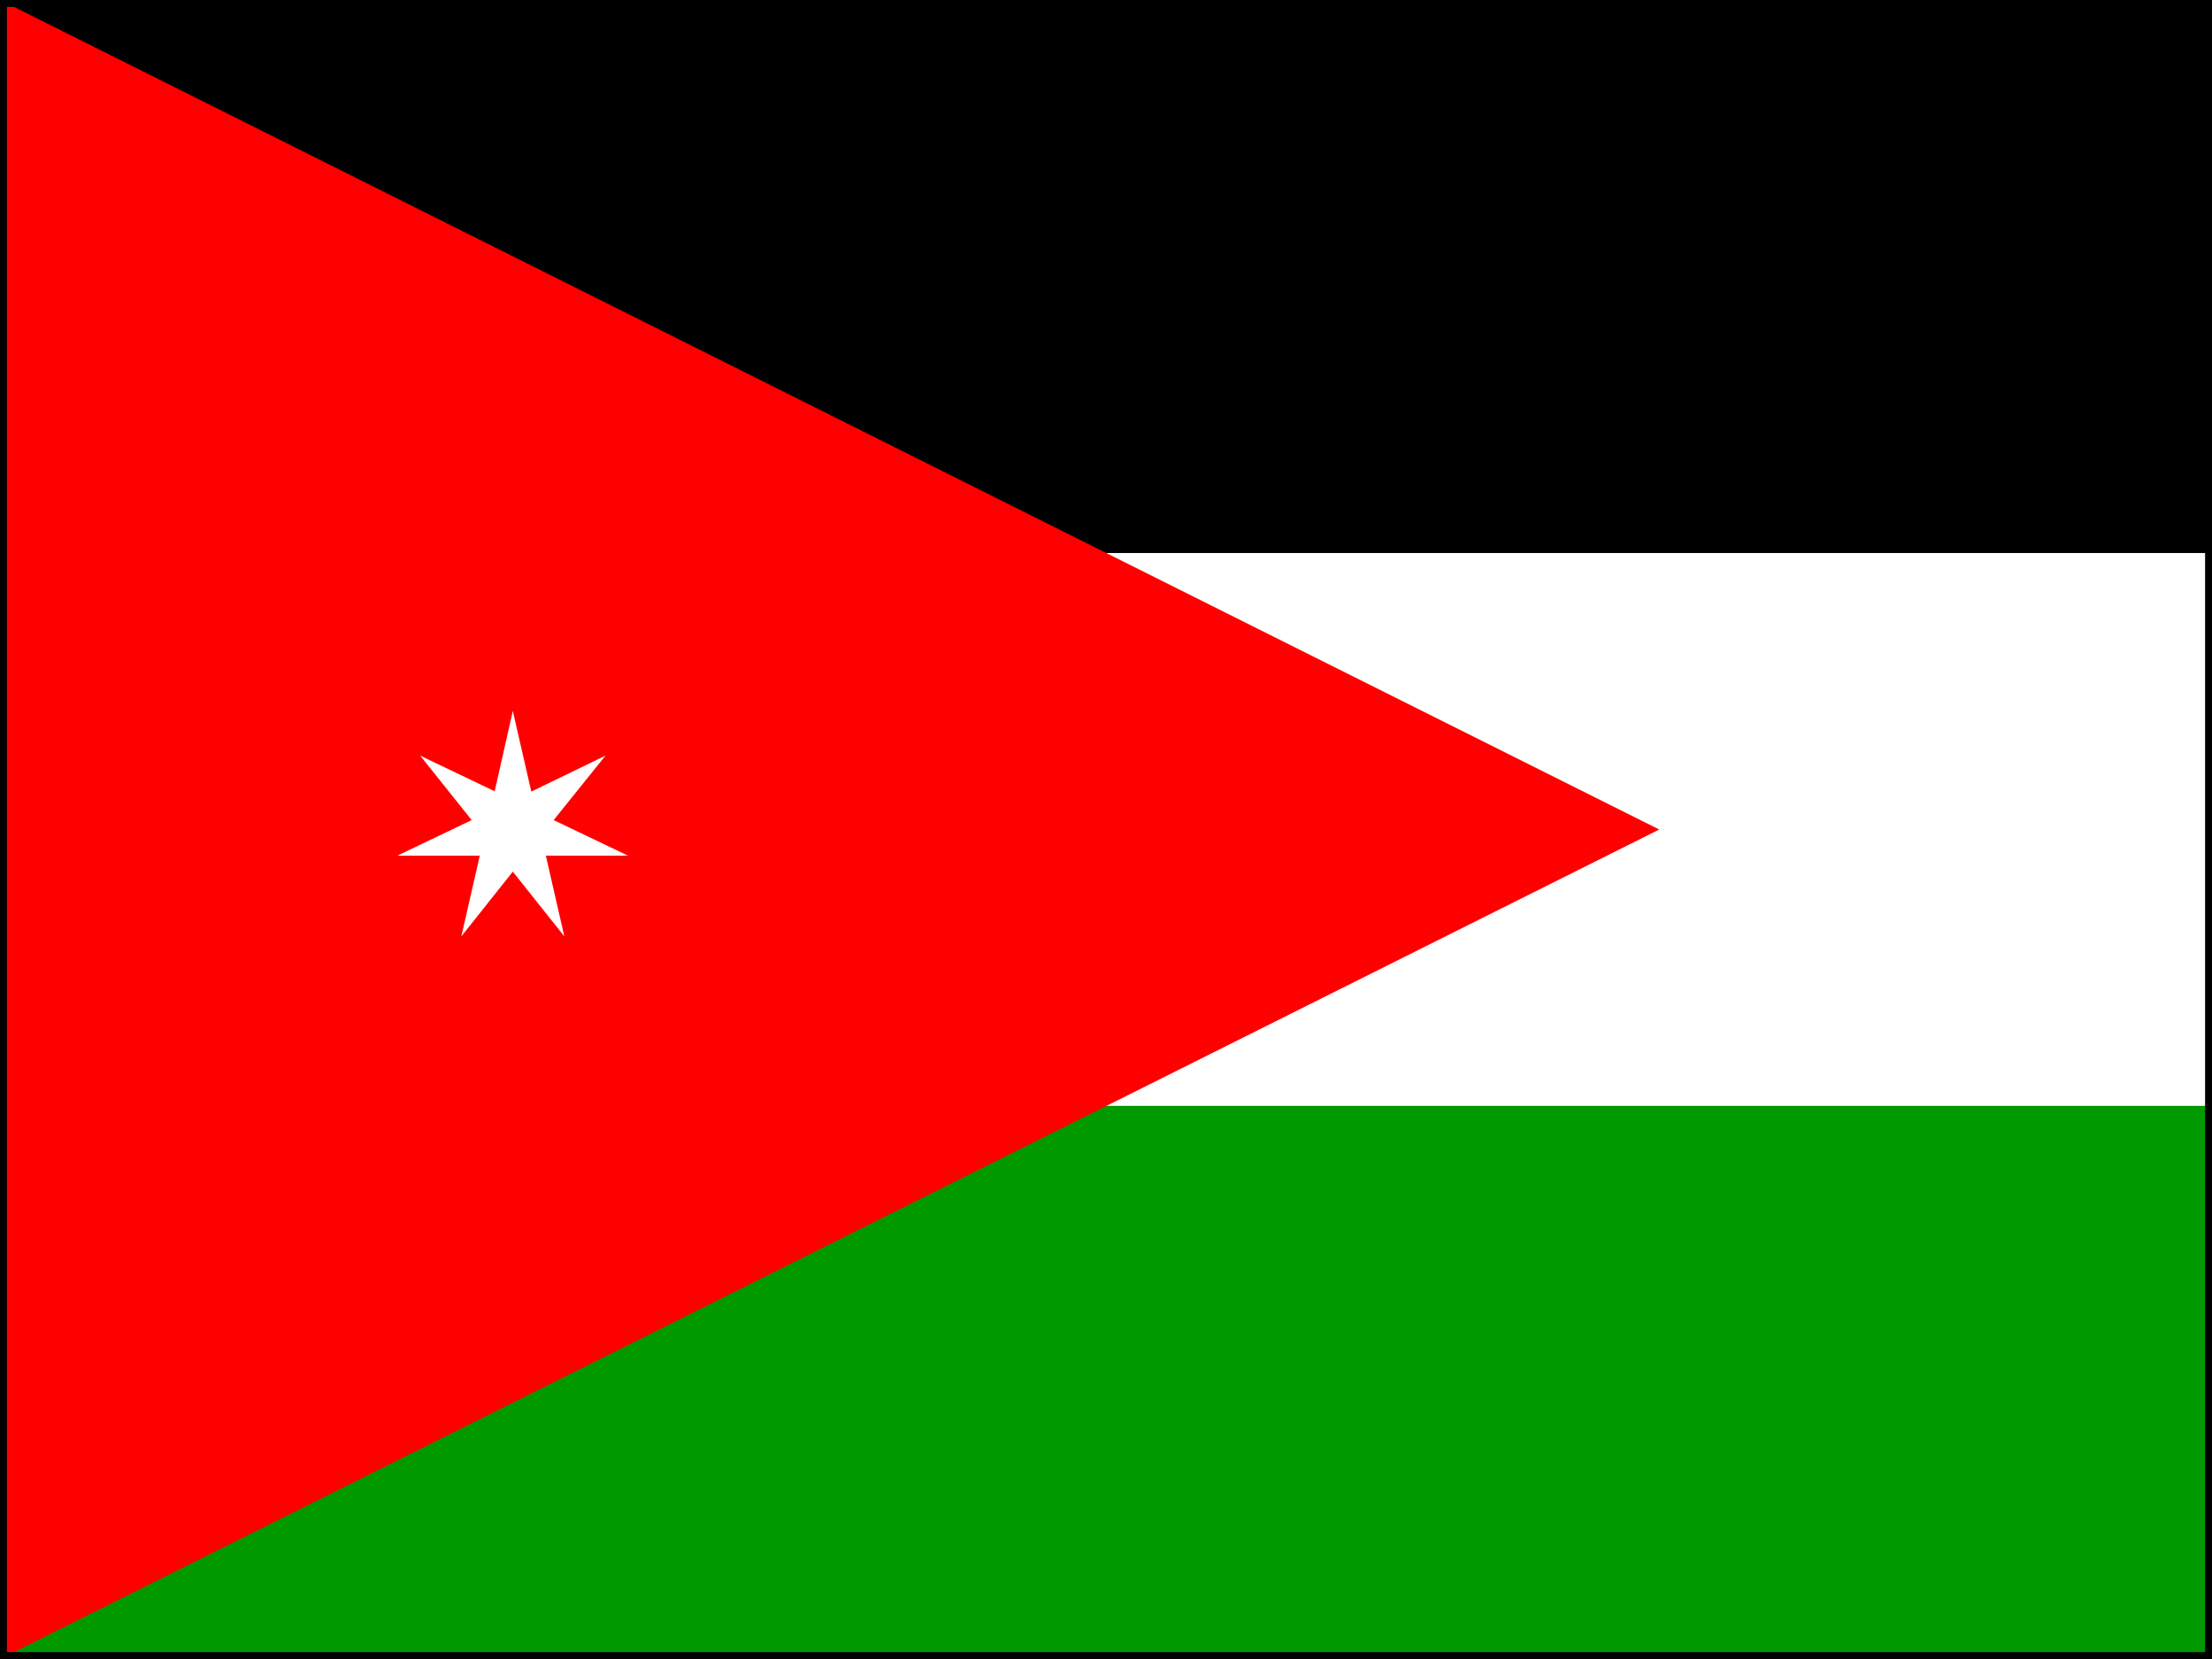
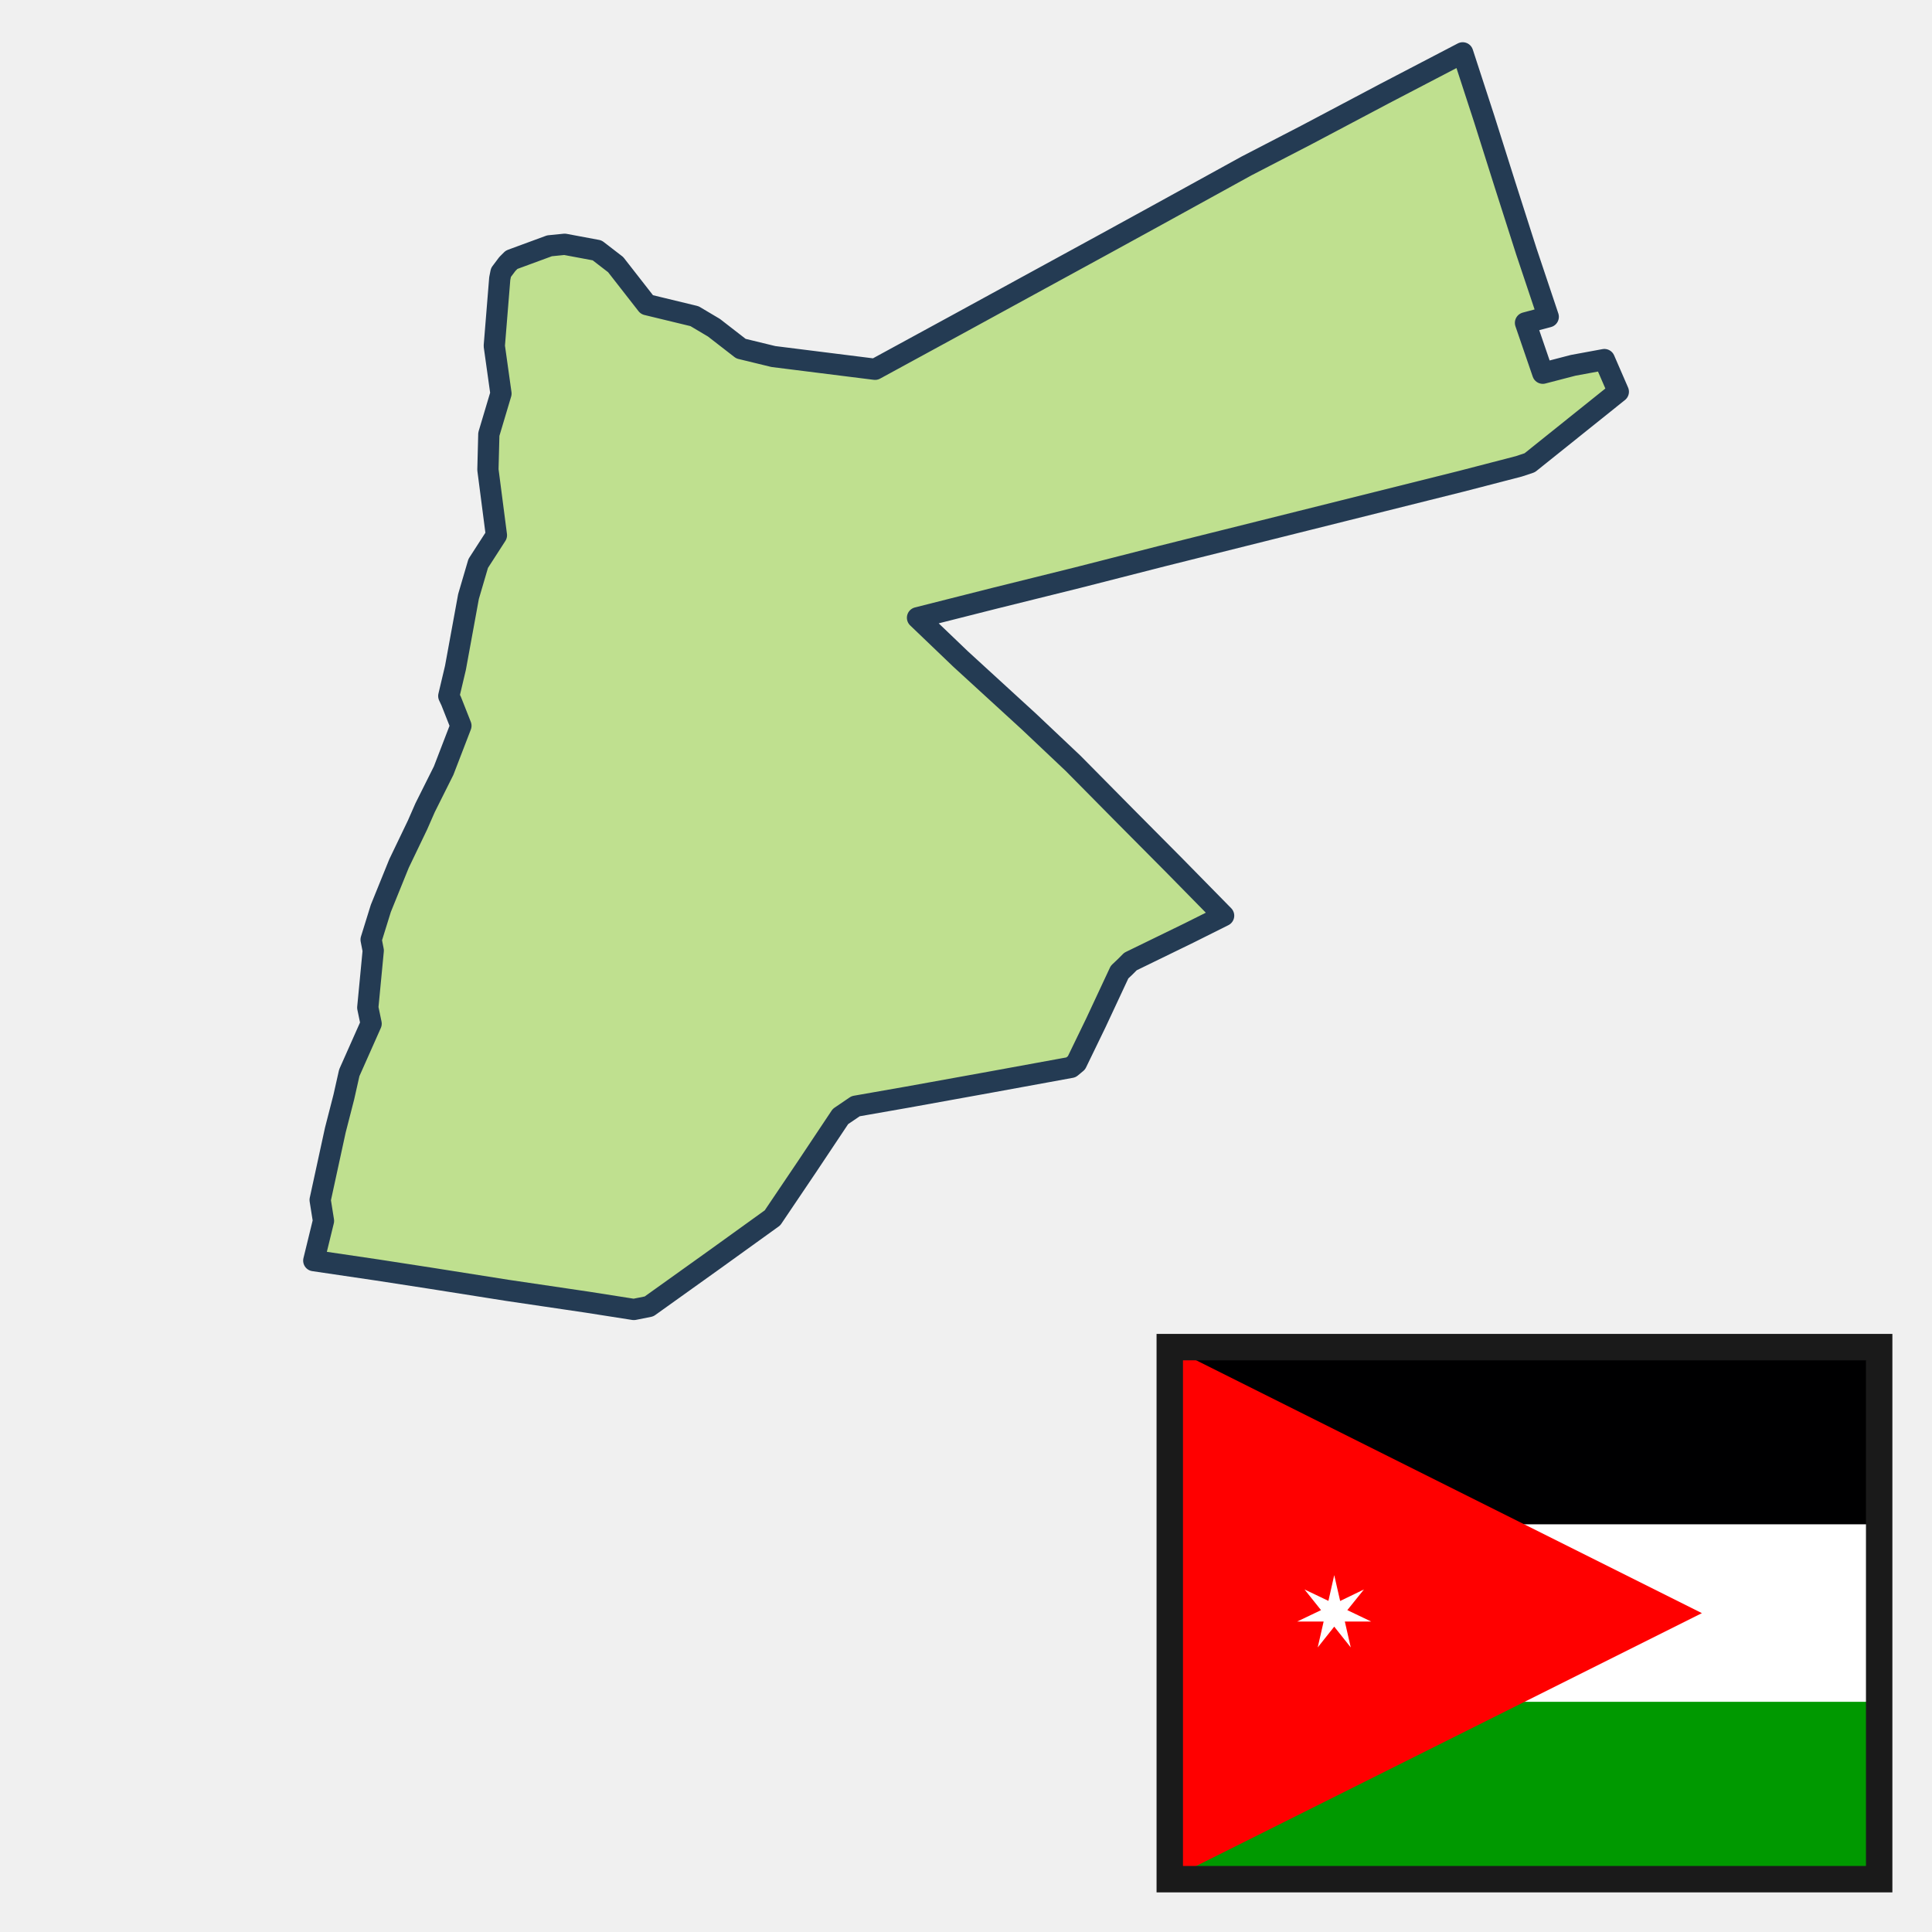
- <svg xmlns="http://www.w3.org/2000/svg" id="flag-icons-jo" viewBox="0 0 640 480" data-copyright="© 2026 Sensory App House">
-   <defs>
-     <clipPath id="jo-a">
-       <path fill-opacity=".7" d="M-117.8 0h682.6v512h-682.6z" />
-     </clipPath>
-   </defs>
-   <g clip-path="url(#jo-a)" transform="translate(110.5)scale(.9375)">
-     <g fill-rule="evenodd" stroke-width="1pt">
-       <path fill="#000001" d="M-117.8 0h1024v170.7h-1024z" />
-       <path fill="#fff" d="M-117.8 170.7h1024v170.6h-1024z" />
-       <path fill="#090" d="M-117.8 341.3h1024V512h-1024z" />
-       <path fill="red" d="m-117.8 512 512-256-512-256z" />
-       <path fill="#fff" d="m24.5 289 5.7-24.9H4.7l23-11-15.9-19.9 23 11 5.6-24.8 5.7 24.9L69 233.2l-16 19.9 23 11H50.6l5.7 24.9-15.9-20z" />
+ <svg xmlns="http://www.w3.org/2000/svg" viewBox="0 0 512 512">
+   <g transform="translate(50.19 -25.31) scale(0.804)">
+     <path d="M 123.7 112.0 L 134.4 114.0 L 140.5 118.7 L 150.8 131.9 L 166.5 135.7 L 172.9 139.5 L 181.8 146.4 L 192.5 149.0 L 226.0 153.2 L 252.8 138.6 L 275.3 126.3 L 301.3 112.1 L 318.8 102.5 L 348.4 86.2 L 368.3 75.9 L 394.0 62.3 L 419.7 48.9 L 426.8 70.7 L 433.6 92.2 L 440.7 114.4 L 447.9 135.9 L 440.4 137.9 L 446.1 154.5 L 456.1 151.9 L 466.4 150.0 L 471.0 160.6 L 456.4 172.3 L 441.8 184.0 L 438.2 185.2 L 419.3 190.1 L 380.1 199.9 L 354.1 206.4 L 320.5 214.8 L 292.7 221.9 L 265.3 228.7 L 240.0 235.1 L 254.2 248.7 L 276.7 269.3 L 291.3 283.1 L 308.8 300.8 L 324.5 316.6 L 340.9 333.3 L 329.5 339.0 L 310.2 348.4 L 308.4 350.2 L 306.6 351.9 L 298.8 368.6 L 292.4 381.8 L 290.6 383.3 L 263.8 388.2 L 236.7 393.1 L 219.6 396.1 L 214.6 399.5 L 203.6 416.0 L 192.2 432.9 L 172.9 446.8 L 151.5 462.1 L 146.5 463.1 L 131.2 460.7 L 104.8 456.8 L 79.5 452.8 L 62.0 450.1 L 41.0 447.0 L 44.2 433.9 L 43.1 427.0 L 48.1 404.0 L 50.9 393.1 L 52.7 385.1 L 59.9 368.9 L 58.8 363.6 L 60.6 344.8 L 59.9 341.2 L 63.1 330.9 L 69.1 316.1 L 75.2 303.4 L 77.7 297.7 L 83.8 285.5 L 89.5 270.7 L 86.3 262.6 L 85.5 260.9 L 87.7 251.6 L 90.5 236.3 L 92.0 228.1 L 95.2 217.2 L 101.2 207.9 L 98.4 186.3 L 98.7 174.6 L 102.7 161.2 L 100.5 145.5 L 102.3 123.3 L 102.7 121.3 L 104.8 118.5 L 106.2 117.1 L 118.7 112.5 L 123.7 112.0 Z" fill="#bfe08f" stroke="#243b53" stroke-width="7" stroke-linejoin="round" fill-rule="evenodd" />
+   </g>
+   <rect x="310" y="357" width="188" height="141" fill="#ffffff" />
+   <g transform="translate(310 357) scale(0.29375)">
+     <defs>
+       <clipPath id="jo-a">
+         <path fill-opacity=".7" d="M-117.8 0h682.6v512h-682.6z" />
+       </clipPath>
+     </defs>
+     <g clip-path="url(#jo-a)" transform="translate(110.5)scale(.9375)">
+       <g fill-rule="evenodd" stroke-width="1pt">
+         <path fill="#000001" d="M-117.8 0h1024v170.7h-1024z" />
+         <path fill="#fff" d="M-117.8 170.7h1024v170.6h-1024z" />
+         <path fill="#090" d="M-117.8 341.3h1024V512h-1024z" />
+         <path fill="red" d="m-117.8 512 512-256-512-256z" />
+         <path fill="#fff" d="m24.5 289 5.7-24.9H4.7l23-11-15.9-19.9 23 11 5.6-24.8 5.7 24.9L69 233.2l-16 19.9 23 11H50.6l5.7 24.9-15.9-20z" />
+       </g>
    </g>
+     <rect x="1" y="1" width="638" height="478" fill="none" stroke="#000000" stroke-width="2" />
  </g>
-   <rect x="1" y="1" width="638" height="478" fill="none" stroke="#000000" stroke-width="2" />
+   <rect x="310" y="357" width="188" height="141" fill="none" stroke="#1a1a1a" stroke-width="7" />
</svg>
